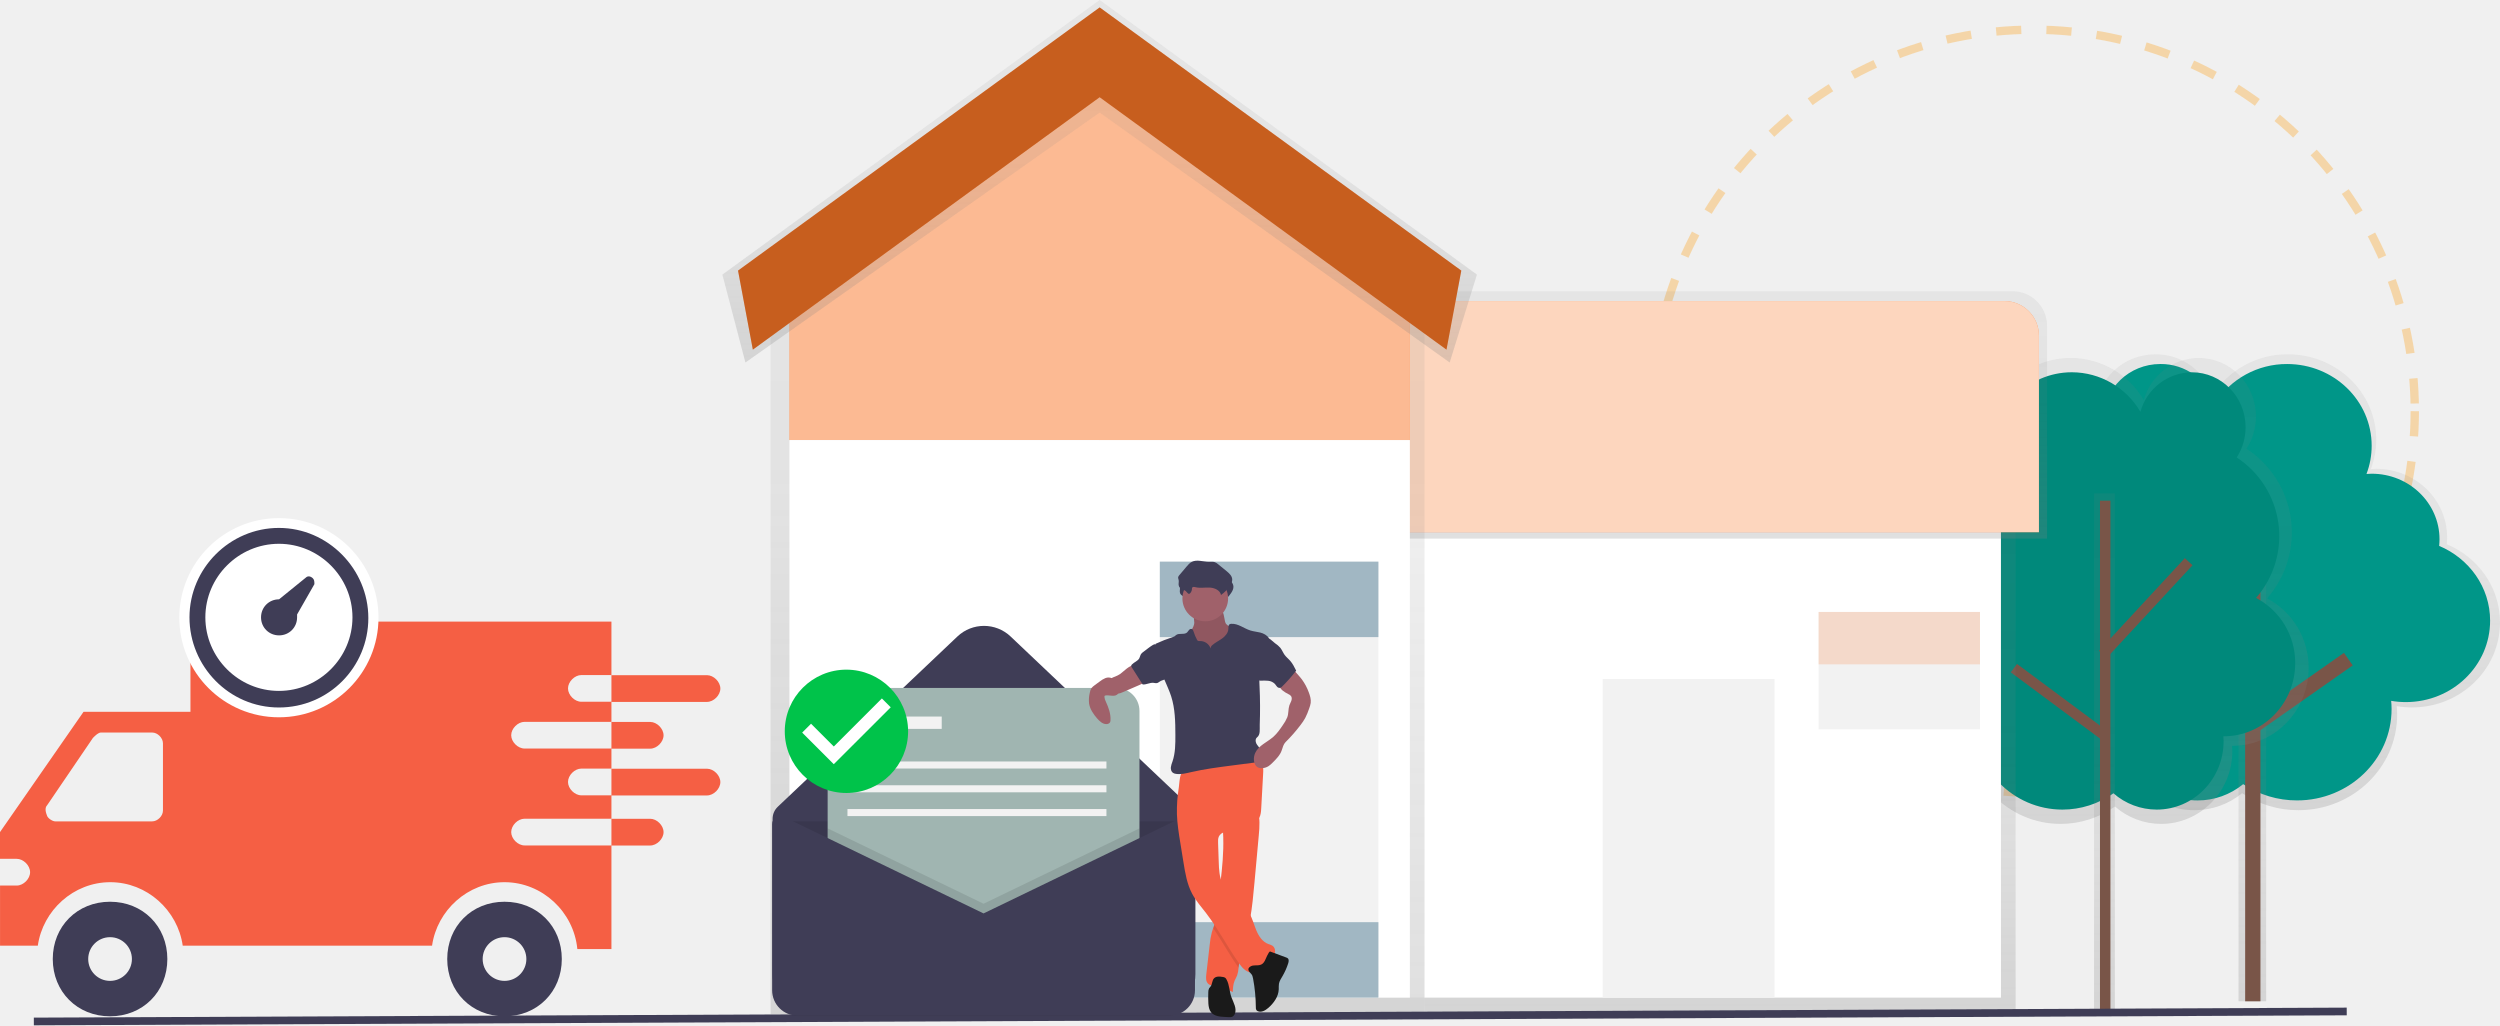
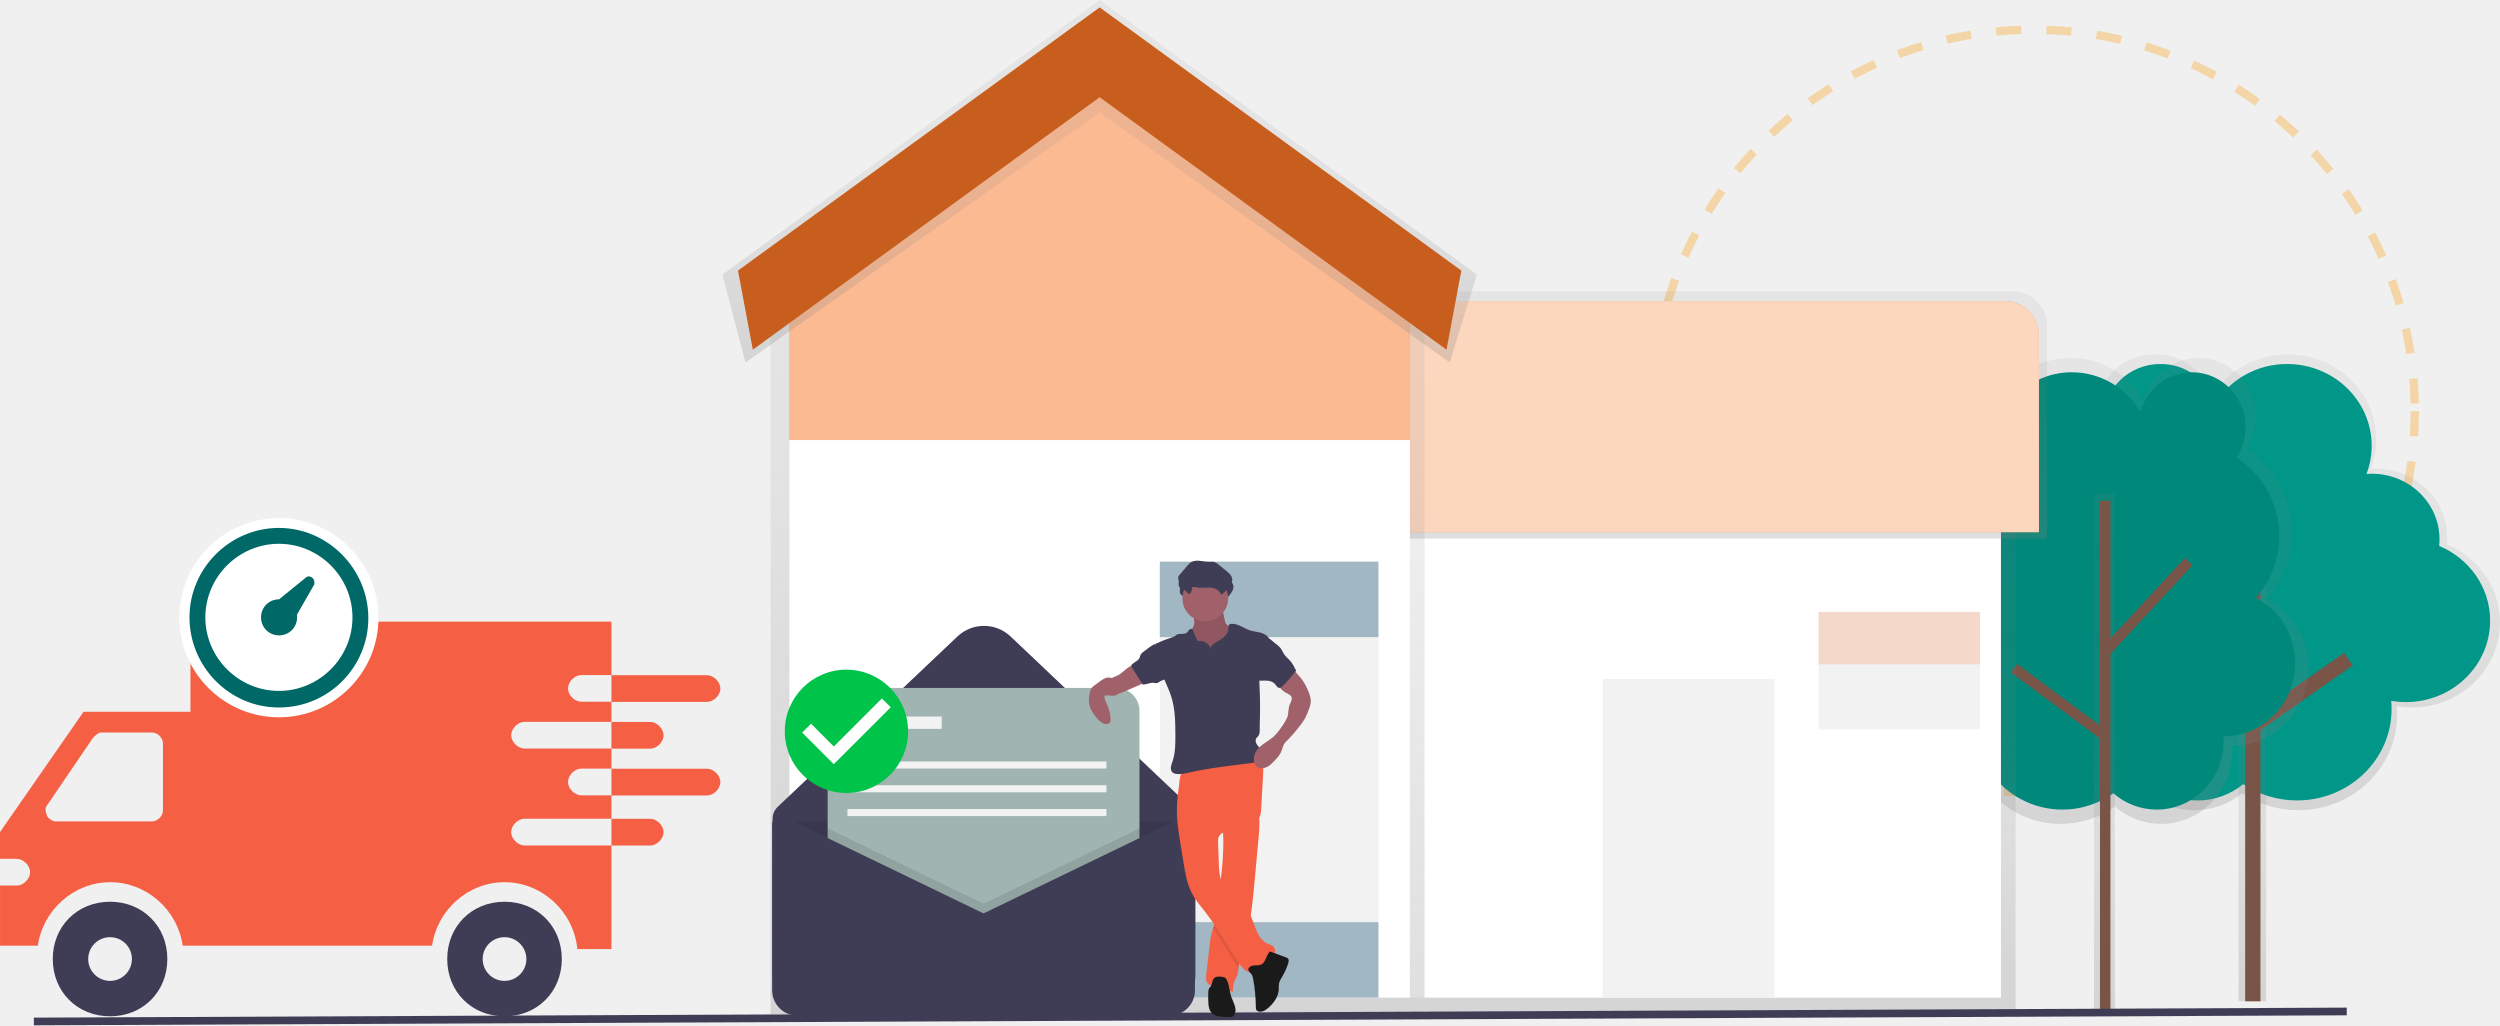
<svg xmlns="http://www.w3.org/2000/svg" xmlns:ns1="http://www.openswatchbook.org/uri/2009/osb" xmlns:xlink="http://www.w3.org/1999/xlink" width="1602.438mm" height="657.208mm" viewBox="0 0 1602.438 657.208" version="1.1" id="svg8">
  <defs id="defs2">
    <linearGradient id="linearGradient4268" ns1:paint="solid">
      <stop style="stop-color:#0d040d;stop-opacity:1;" offset="0" id="stop4266" />
    </linearGradient>
    <linearGradient gradientUnits="userSpaceOnUse" y2="132.32" x2="819.93" y1="598.64" x1="819.93" id="f98c7255-8898-49c2-b340-75dadcc4ae5e">
      <stop id="stop877" stop-opacity="0.25" stop-color="gray" offset="0" />
      <stop id="stop879" stop-opacity="0.12" stop-color="gray" offset="0.54" />
      <stop id="stop881" stop-opacity="0.1" stop-color="gray" offset="1" />
    </linearGradient>
    <linearGradient xlink:href="#f98c7255-8898-49c2-b340-75dadcc4ae5e" y2="216.24" x2="855.68" y1="218.69" x1="855.68" id="92d33834-2d44-41fb-b7c9-5faa6db61f67" />
    <linearGradient xlink:href="#f98c7255-8898-49c2-b340-75dadcc4ae5e" gradientTransform="rotate(90,629.01,560.64)" y2="395.19" x2="476.17" y1="658.02" x1="476.17" id="2353f27f-2b2f-460e-adf7-0d1e44be71db" />
    <linearGradient xlink:href="#f98c7255-8898-49c2-b340-75dadcc4ae5e" gradientTransform="rotate(90,643.61,568.06)" y2="463.92" x2="476.5" y1="725.77" x1="476.5" id="4f6991c1-2d70-49f7-ad45-4cbe0a2e669a" />
    <linearGradient xlink:href="#f98c7255-8898-49c2-b340-75dadcc4ae5e" gradientTransform="rotate(90,617.54,562.87)" y2="457.32" x2="456.74" y1="719.17" x1="456.74" id="0ab0c4d5-5a87-488b-b190-408bea02e292" />
    <linearGradient xlink:href="#f98c7255-8898-49c2-b340-75dadcc4ae5e" gradientTransform="translate(123.74,-187.29)" y2="464.42" x2="450.43" y1="726.27" x1="450.43" id="7820c60a-6dd2-4e9e-820c-a335a5d419d8" />
    <linearGradient xlink:href="#f98c7255-8898-49c2-b340-75dadcc4ae5e" gradientTransform="rotate(90,999.905,155.125)" y2="74.84" x2="1003.59" y1="245.51" x1="1003.59" id="2438f751-850d-4f24-a458-729e3ad7bb58" />
    <linearGradient xlink:href="#f98c7255-8898-49c2-b340-75dadcc4ae5e" y2="427.42" x2="864.79" y1="849.53" x1="864.79" id="68c414b5-14a5-48aa-8252-53bc3664f500" />
    <linearGradient gradientUnits="userSpaceOnUse" y2="406.11" x2="1001.2" y1="623.61" x1="1001.2" id="78f90e6d-b24a-44d2-9f86-3fdf1c79ab28">
      <stop id="stop5747" stop-opacity="0.25" stop-color="gray" offset="0" />
      <stop id="stop5749" stop-opacity="0.12" stop-color="gray" offset="0.54" />
      <stop id="stop5751" stop-opacity="0.1" stop-color="gray" offset="1" />
    </linearGradient>
    <linearGradient xlink:href="#78f90e6d-b24a-44d2-9f86-3fdf1c79ab28" y2="223.13" x2="846.11" y1="465.37" x1="846.11" id="a2d5f515-de48-4f00-acad-c4726f878aac" gradientTransform="matrix(1.221985,0,0,1.221985,-281.9513,-543.7118)" />
    <linearGradient xlink:href="#78f90e6d-b24a-44d2-9f86-3fdf1c79ab28" y2="407.89" x2="913.68" y1="630.19" x1="913.68" id="70d1009e-dace-48dc-ab15-aedd5e3b03e6" />
    <linearGradient xlink:href="#78f90e6d-b24a-44d2-9f86-3fdf1c79ab28" y2="223.04" x2="775.55" y1="469.82" x1="775.55" id="9d354d98-a887-4f91-9102-a75a5431dd3b" gradientTransform="matrix(1.221985,0,0,1.221985,-281.9513,-543.7118)" />
    <linearGradient xlink:href="#78f90e6d-b24a-44d2-9f86-3fdf1c79ab28" y2="518.27" x2="868.85" y1="666.48" x1="868.85" id="ad5409f9-492b-4351-8333-b0e7b9fbef2b" />
    <linearGradient xlink:href="#78f90e6d-b24a-44d2-9f86-3fdf1c79ab28" y2="314.11" x2="716.56" y1="479.18" x1="716.56" id="bff858af-3bff-4656-bc49-4e0ce7b6f418" gradientTransform="matrix(1.221985,0,0,1.221985,-225.8593,-561.7036)" />
    <linearGradient xlink:href="#78f90e6d-b24a-44d2-9f86-3fdf1c79ab28" y2="522.66" x2="835.31" y1="671.87" x1="835.31" id="9646795a-0dc7-4a1c-aa48-1a0444241a64" />
    <linearGradient xlink:href="#78f90e6d-b24a-44d2-9f86-3fdf1c79ab28" y2="316.57" x2="694.5" y1="482.21" x1="694.5" id="e954bb2d-a63d-48e0-a08e-512ca674347f" gradientTransform="matrix(1.221985,0,0,1.221985,-225.8593,-561.7036)" />
    <linearGradient xlink:href="#78f90e6d-b24a-44d2-9f86-3fdf1c79ab28" y2="235.33" x2="546.26" y1="486.33" x1="546.26" id="d9f3a3cc-a090-4b27-9824-db9019e9fbdf" gradientTransform="matrix(1.221985,0,0,1.221985,-225.8593,-561.7036)" />
    <linearGradient xlink:href="#78f90e6d-b24a-44d2-9f86-3fdf1c79ab28" y2="390.79" x2="622.57" y1="508.79" x1="622.57" id="bebe624b-dd80-4bfd-b5fb-36f1f92addf2" gradientTransform="matrix(1.221985,0,0,1.221985,-404.6357,-866.5399)" />
    <linearGradient xlink:href="#78f90e6d-b24a-44d2-9f86-3fdf1c79ab28" y2="13.33" x2="249.26" y1="486.33" x1="249.26" id="a99917ae-4a89-472a-9152-7d4c890b2f20" />
    <linearGradient xlink:href="#78f90e6d-b24a-44d2-9f86-3fdf1c79ab28" y2="2.37" x2="250.26" y1="175.33" x1="250.26" id="3d13e601-7b74-41be-a4f6-2a2c5df3e3e7" />
    <linearGradient xlink:href="#78f90e6d-b24a-44d2-9f86-3fdf1c79ab28" y2="560.8" x2="257.43" y1="684.36" x1="257.43" id="1919e53f-dd67-48bc-94b3-535fb113a6c8" />
    <linearGradient xlink:href="#78f90e6d-b24a-44d2-9f86-3fdf1c79ab28" y2="349.11" x2="106.14" y1="486.72" x1="106.14" id="595c306e-168d-4085-ab46-670711e52ff5" gradientTransform="matrix(1.105053,0,0,1.105053,-113.1066,-504.8362)" />
    <linearGradient xlink:href="#78f90e6d-b24a-44d2-9f86-3fdf1c79ab28" y2="560.8" x2="208.43" y1="684.36" x1="208.43" id="c7fb197d-4001-483a-882b-f14ca460811a" />
    <linearGradient xlink:href="#78f90e6d-b24a-44d2-9f86-3fdf1c79ab28" y2="349.11" x2="57.14" y1="486.72" x1="57.14" id="6a841889-cb28-426a-925d-d1c1f8724da8" gradientTransform="matrix(1.105053,0,0,1.105053,-113.1066,-504.8362)" />
    <linearGradient xlink:href="#78f90e6d-b24a-44d2-9f86-3fdf1c79ab28" y2="561.46" x2="221.48" y1="685.85" x1="221.48" id="5c82545c-e5e3-4953-955f-bf0089f1e97a" />
    <linearGradient xlink:href="#78f90e6d-b24a-44d2-9f86-3fdf1c79ab28" y2="348.16" x2="79.75" y1="486.25" x1="79.75" id="53fdcf2b-8327-4d89-b36d-71a6ad642ea4" gradientTransform="matrix(1.105053,0,0,1.105053,-113.1066,-504.8362)" />
    <linearGradient gradientUnits="userSpaceOnUse" y2="255.28" x2="791.07" y1="652.6" x1="791.07" id="2fa7ee9e-16f3-4285-a1b9-f91a38b07546" gradientTransform="matrix(0.2645833,0,0,0.2645833,-715.2217,-736.7007)">
      <stop id="stop5771" stop-opacity="0.25" stop-color="#b3b3b3" offset="0" />
      <stop id="stop5773" stop-opacity="0.1" stop-color="#b3b3b3" offset="0.54" />
      <stop id="stop5775" stop-opacity="0.05" stop-color="#b3b3b3" offset="1" />
    </linearGradient>
    <linearGradient gradientUnits="userSpaceOnUse" y2="377.85" x2="668.29" y1="396.98" x1="668.29" id="1d6e68af-1823-4deb-b27c-c7781de2c421">
      <stop id="stop5778" stop-opacity="0.12" offset="0" />
      <stop id="stop5780" stop-opacity="0.09" offset="0.55" />
      <stop id="stop5782" stop-opacity="0.02" offset="1" />
    </linearGradient>
    <linearGradient xlink:href="#1d6e68af-1823-4deb-b27c-c7781de2c421" y2="316.56" x2="756.12" y1="375.04" x1="756.12" id="4b1a7092-3747-45a4-a541-b9b6a299c3dc" gradientTransform="matrix(0.2645833,0,0,0.2645833,-715.2217,-736.7007)" />
    <linearGradient xlink:href="#78f90e6d-b24a-44d2-9f86-3fdf1c79ab28" id="linearGradient6065" gradientUnits="userSpaceOnUse" x1="1001.2" y1="623.61" x2="1001.2" y2="406.11" />
  </defs>
  <g id="layer1" transform="translate(601.9647,617.8831)">
    <g id="g6935" transform="matrix(1.099441,0,0,1.099441,14.97914,-3.507405)">
      <circle id="circle5792" stroke-miterlimit="10" r="222.401" cy="-319.091" cx="624.275" style="opacity:0.3;fill:none;stroke:#ff9800;stroke-width:4.888;stroke-miterlimit:10;stroke-dasharray:14.664" />
      <g transform="matrix(1.221985,0,0,1.221985,-281.9513,-543.7118)" data-name="&lt;Group&gt;" id="ff8ee4b4-5abc-4927-bead-5d69132ee8f9">
        <path id="path5794" transform="translate(-146.3,-249.46)" d="m 912.36,518.33 a 45,45 0 0 1 -12.22,-30.79 45.71,45.71 0 0 1 22.42,-39.07 26.53,26.53 0 0 1 -4.68,-15 c 0,-15.09 12.66,-27.32 28.28,-27.32 a 28.15,28.15 0 0 1 27.13,19.67 42.43,42.43 0 0 1 36.08,-19.67 c 23.27,0 42.14,18.23 42.14,40.71 a 39.4,39.4 0 0 1 -2.58,14.05 c 0.85,-0.06 1.71,-0.13 2.58,-0.13 18.68,0 33.82,14.63 33.82,32.68 a 31.94,31.94 0 0 1 -0.17,3.3 c 14.94,6.22 25.4,20.57 25.4,37.28 0,22.41 -18.8,40.58 -42,40.58 a 43.65,43.65 0 0 1 -7.27,-0.62 c 0.12,1.35 0.2,2.72 0.2,4.1 0,25.15 -21.1,45.54 -47.13,45.54 a 48,48 0 0 1 -26.84,-8.11 35.78,35.78 0 0 1 -22.79,8.11 c -19.45,0 -35.21,-15.23 -35.21,-34 0,-0.81 0.07,-1.61 0.13,-2.41 h -0.13 c -20.82,0 -37.7,-16.31 -37.7,-36.43 a 36.3,36.3 0 0 1 20.54,-32.47 z" style="fill:url(#linearGradient6065)" />
      </g>
      <path d="m 658.818,-215.34 a 52.668,52.668 0 0 1 -14.285,-36.012 53.462,53.462 0 0 1 26.224,-45.702 31.026,31.026 0 0 1 -5.474,-17.584 c 0,-17.645 14.81,-31.955 33.079,-31.955 a 32.994,32.994 0 0 1 31.772,22.998 49.637,49.637 0 0 1 42.122,-22.986 c 27.226,0 49.283,21.324 49.283,47.657 a 46.093,46.093 0 0 1 -3.018,16.436 c 1.002,-0.073 2.004,-0.146 3.018,-0.146 21.849,0 39.556,17.108 39.556,38.224 a 37.356,37.356 0 0 1 -0.208,3.861 c 17.474,7.332 29.706,24.061 29.706,43.6 0,26.212 -21.996,47.462 -49.124,47.462 a 51.055,51.055 0 0 1 -8.554,-0.721 c 0.146,1.576 0.232,3.177 0.232,4.79 0,29.413 -24.684,53.254 -55.124,53.254 a 56.211,56.211 0 0 1 -31.393,-9.483 41.853,41.853 0 0 1 -26.554,9.507 c -22.741,0 -41.181,-17.816 -41.181,-39.788 0,-0.953 0.073,-1.882 0.146,-2.823 h -0.146 c -24.354,0 -44.101,-19.075 -44.101,-42.611 a 42.464,42.464 0 0 1 24.024,-37.979 z" data-name="&lt;Path&gt;" id="c200c6c4-addf-434c-9e0f-5ce7230e9a19" style="fill:#009688;stroke-width:1.222" />
      <line y2="24.963" x2="752.25" y1="-271.05" x1="752.25" data-name="&lt;Path&gt;" id="4f2fbb80-d4ec-4696-8eab-975803e285fc" style="fill:#795548;stroke-width:1.222" />
      <rect id="rect5799" height="296.001" width="16.118" y="-271.05" x="743.917" style="fill:url(#a2d5f515-de48-4f00-acad-c4726f878aac);stroke-width:1.222" />
      <rect id="rect5801" height="296.001" width="8.92" y="-271.05" x="747.79" style="fill:#795548;stroke-width:1.222" />
      <line y2="-236.31" x2="700.292" y1="-182.396" x1="753.155" data-name="&lt;Path&gt;" id="964f69dd-bb5e-4ecb-a4f0-6b0cfaf1e31d" style="fill:#795548;stroke-width:1.222" />
      <rect id="rect5804" transform="rotate(-44.43)" height="75.506" width="8.92" y="321.489" x="661.055" style="fill:#795548;stroke-width:1.222" />
      <line y2="-174.502" x2="807.948" y1="-136.058" x1="753.155" data-name="&lt;Path&gt;" id="72c4e71e-02d3-4be2-bc6f-3754e61bbdeb" style="fill:#795548;stroke-width:1.222" />
      <rect id="rect5807" transform="rotate(-35.06)" height="8.92" width="66.94" y="316.783" x="694.666" style="fill:#795548;stroke-width:1.222" />
      <g transform="matrix(1.221985,0,0,1.221985,-281.9513,-543.7118)" data-name="&lt;Group&gt;" id="09ddf46a-2bb3-497c-83d6-f7ff730d3d58">
        <path id="path5809" transform="translate(-146.3,-249.46)" d="m 999.45,522.58 a 47.74,47.74 0 0 0 -9.85,-71.4 28.23,28.23 0 0 0 4.52,-15.37 c 0,-15.42 -12.22,-27.92 -27.3,-27.92 a 27.39,27.39 0 0 0 -26.2,20.1 40.49,40.49 0 0 0 -34.83,-20.1 c -22.47,0 -40.69,18.63 -40.69,41.61 a 42.37,42.37 0 0 0 2.49,14.36 c -0.82,-0.06 -1.65,-0.13 -2.49,-0.13 -18,0 -32.66,15 -32.66,33.4 0,1.14 0.06,2.26 0.17,3.37 a 41.51,41.51 0 0 0 -24.53,38.1 c 0,22.91 18.16,41.48 40.55,41.48 a 39.87,39.87 0 0 0 7,-0.63 c -0.12,1.38 -0.19,2.78 -0.19,4.19 0,25.7 20.37,46.54 45.51,46.54 a 44.59,44.59 0 0 0 25.91,-8.29 33.4,33.4 0 0 0 22,8.29 c 18.78,0 34,-15.57 34,-34.77 0,-0.83 -0.07,-1.65 -0.12,-2.47 h 0.12 c 20.11,0 36.4,-16.67 36.4,-37.23 a 37.32,37.32 0 0 0 -19.81,-33.13 z" style="fill:url(#70d1009e-dace-48dc-ab15-aedd5e3b03e6)" />
      </g>
      <path d="m 754.157,-210.232 a 54.757,54.757 0 0 0 -11.303,-81.873 32.383,32.383 0 0 0 5.181,-17.633 c 0,-17.694 -14.016,-32.028 -31.319,-32.028 a 31.417,31.417 0 0 0 -30,23.047 46.435,46.435 0 0 0 -39.959,-23.059 c -25.772,0 -46.668,21.373 -46.668,47.731 a 48.598,48.598 0 0 0 2.859,16.472 c -0.941,-0.073 -1.894,-0.146 -2.859,-0.146 -20.688,0 -37.454,17.108 -37.454,38.309 0,1.308 0.061,2.591 0.195,3.861 a 47.657,47.657 0 0 0 -28.106,43.71 c 0,26.273 20.774,47.572 46.521,47.572 a 45.739,45.739 0 0 0 8.053,-0.721 c -0.134,1.589 -0.22,3.189 -0.22,4.802 0,29.487 23.364,53.376 52.191,53.376 a 51.14,51.14 0 0 0 29.719,-9.507 38.309,38.309 0 0 0 25.234,9.507 c 21.531,0 38.994,-17.853 38.994,-39.885 0,-0.953 -0.073,-1.894 -0.134,-2.835 h 0.134 c 23.059,0 41.755,-19.124 41.755,-42.708 a 42.769,42.769 0 0 0 -22.814,-37.991 z" data-name="&lt;Path&gt;" id="c2060184-c570-49c2-acda-2f80a9472e25" style="fill:#00897b;stroke-width:1.222" />
      <rect id="rect5813" height="301.561" width="12.122" y="-271.16" x="659.697" style="fill:url(#9d354d98-a887-4f91-9102-a75a5431dd3b);stroke-width:1.222" />
      <rect id="rect5815" height="297.321" width="6.098" y="-266.92" x="663.143" style="fill:#795548;stroke-width:1.222" />
      <rect id="rect5817" transform="rotate(-47.2)" height="6.098" width="73.661" y="364.281" x="581.778" style="fill:#795548;stroke-width:1.222" />
      <rect id="rect5819" transform="rotate(-53.4)" height="64.631" width="6.098" y="391.157" x="498.314" style="fill:#795548;stroke-width:1.222" />
      <rect id="rect5848" height="306.718" width="344.6" y="-274.134" x="269.362" style="fill:url(#d9f3a3cc-a090-4b27-9824-db9019e9fbdf);stroke-width:1.222" />
      <rect id="rect5850" height="296.942" width="562.113" y="-274.134" x="43.295" style="fill:#ffffff;stroke-width:1.222" />
      <path id="path5852" d="M 632.304,-244.806 H 79.967 V -389.001 H 612.141 a 20.163,20.163 0 0 1 20.163,20.163 z" style="fill:url(#bebe624b-dd80-4bfd-b5fb-36f1f92addf2);stroke-width:1.222" />
      <path id="path5854" d="M 79.954,-383.294 H 607.387 a 20.163,20.163 0 0 1 20.163,20.163 V -248.521 H 79.954 Z" style="fill:#f97526;stroke-width:1.222" />
      <path id="path5856" d="M 79.954,-383.294 H 607.387 a 20.163,20.163 0 0 1 20.163,20.163 V -248.521 H 79.954 Z" style="opacity:0.7;fill:#ffffff;stroke-width:1.222" />
      <polygon transform="matrix(1.221985,0,0,1.221985,-225.8593,-561.7036)" id="polygon5858" points="93.26,123.18 93.26,215.75 93.26,486.32 405.26,486.32 405.26,215.75 405.26,123.18 249.26,13.32 " style="fill:url(#a99917ae-4a89-472a-9152-7d4c890b2f20)" />
      <polygon transform="matrix(1.221985,0,0,1.221985,-225.8593,-561.7036)" id="polygon5860" points="250.26,13.32 102.26,121.33 102.26,212.32 398.26,212.32 398.26,121.33 " style="fill:#f97526" />
      <polygon transform="matrix(1.221985,0,0,1.221985,-225.8593,-561.7036)" id="polygon5862" points="250.26,13.32 102.26,121.33 102.26,212.32 398.26,212.32 398.26,121.33 " style="opacity:0.5;fill:#ffffff" />
      <rect id="rect5864" height="325.048" width="361.707" y="-302.24" x="-100.899" style="fill:#ffffff;stroke-width:1.222" />
      <polygon transform="matrix(1.221985,0,0,1.221985,-225.8593,-561.7036)" id="polygon5866" points="430.26,133.38 417.26,175.32 250.26,56.07 81.26,175.32 70.26,133.38 250.26,2.37 " style="fill:url(#3d13e601-7b74-41be-a4f6-2a2c5df3e3e7)" />
      <polygon transform="matrix(1.221985,0,0,1.221985,-225.8593,-561.7036)" id="polygon5868" points="422.8,131.47 415.73,169.18 250.26,48.75 84.8,169.18 77.73,131.47 250.26,5.91 " style="fill:#f97526" />
      <polygon transform="matrix(1.221985,0,0,1.221985,-225.8593,-561.7036)" id="polygon5870" points="422.8,131.47 415.73,169.18 250.26,48.75 84.8,169.18 77.73,131.47 250.26,5.91 " style="opacity:0.2" />
      <rect id="rect5872" height="254.173" width="127.43" y="-231.365" x="115.039" style="fill:#f2f2f2;stroke-width:0.963" />
      <rect id="rect5874" height="43.991" width="127.43" y="-231.365" x="115.039" style="fill:#a1b7c3;fill-opacity:1;stroke-width:0.963" />
      <rect id="rect5876" height="43.991" width="127.43" y="-21.183" x="115.039" style="fill:#a1b7c3;fill-opacity:1;stroke-width:0.963" />
      <path id="path5878" d="m 423.748,-68.584 a 1.833,1.833 0 0 0 0,-3.666 1.833,1.833 0 0 0 0,3.666 z" style="fill:#00ff00;stroke-width:1.222" />
      <rect id="rect5880" height="185.742" width="100.203" y="-162.933" x="373.231" style="fill:#f2f2f2;stroke-width:1.222" />
      <rect id="rect5882" height="68.431" width="94.093" y="-202.037" x="499.095" style="fill:#f2f2f2;stroke-width:1.222" />
      <rect id="rect5884" height="30.55" width="94.093" y="-202.037" x="499.095" style="opacity:0.2;fill:#f97526;stroke-width:1.222" />
      <line id="line6689" stroke-miterlimit="10" y2="35.106" x2="121.865" y1="35.106" x1="-150.634" style="fill:none;stroke:#3f3d56;stroke-width:0.331;stroke-miterlimit:10" />
    </g>
    <path style="fill:#333333;stroke:#3f3d56;stroke-width:4.933;stroke-linecap:butt;stroke-linejoin:miter;stroke-miterlimit:4;stroke-dasharray:none;stroke-opacity:1" d="M -580.274,36.859 902.23,30.444" id="path16141" />
    <g id="g16671" transform="matrix(1.066319,0,0,1.066319,82.09879,-2.22492)">
      <g transform="matrix(-1.133979,0,0,1.133979,-437.6601,-3.077944)" id="g4237">
        <path id="path3966" d="m 170.923,-51.184 h 8.85 v -14.173 l -44.282,-63.761 c -8.3,0 -56.675,0 -56.675,0 v -47.825 H -144.339 v 28.345 h 15.936 c 3.543,0 7.086,3.543 7.086,7.086 0,3.543 -3.543,7.07 -7.086,7.07 h -15.936 v -14.092 h -50.656 c -3.543,0 -7.086,3.543 -7.086,7.086 0,3.543 3.543,7.086 7.086,7.086 h 50.656 v 10.565 h 46.045 c 3.543,0 7.086,3.543 7.086,7.086 0,3.543 -3.543,7.07 -7.086,7.07 h -46.045 v -14.108 h -20.547 c -3.543,0 -7.086,3.543 -7.086,7.086 0,3.543 3.543,7.086 7.086,7.086 h 20.547 v 10.565 h 15.936 c 3.543,0 7.086,3.543 7.086,7.086 0,3.543 -3.543,7.086 -7.086,7.086 h -15.936 v -14.108 h -50.656 c -3.543,0 -7.086,3.543 -7.086,7.086 0,3.543 3.543,7.086 7.086,7.086 h 50.656 v 12.328 h 46.045 c 3.543,0 7.086,3.543 7.086,7.086 0,3.543 -3.543,7.086 -7.086,7.086 h -46.045 v -14.14 h -20.547 c -3.543,0 -7.086,3.543 -7.086,7.086 0,3.543 3.543,7.086 7.086,7.086 h 20.547 v 54.879 h 18.072 c 1.861,-19.641 18.557,-35.432 38.603,-35.432 19.431,0 35.739,14.868 38.409,33.652 h 128.072 4.093 c 2.67,-18.784 18.978,-33.652 38.409,-33.652 19.431,0 35.739,14.868 38.409,33.652 h 20.029 V -37.011 h -8.85 c -3.543,0 -7.086,-3.543 -7.086,-7.086 0,-3.543 3.559,-7.086 7.103,-7.086 z M 154.776,-73.883 c -0.55,1.31 -2.847,2.847 -4.287,2.847 H 99.105 c -2.847,0 -5.711,-2.847 -5.711,-5.711 v -35.675 c 0,-2.847 2.847,-5.711 5.711,-5.711 h 27.116 c 1.424,0 2.848,1.424 4.287,2.847 l 24.268,35.675 c 1.424,1.44 0.76,3.851 0,5.727 z" style="fill:#f55f44;fill-opacity:1;stroke-width:16.179" />
        <path id="path3968" d="m -87.665,-28.436 c -17.36,0 -30.368,13.024 -30.368,30.368 0,17.36 13.024,30.368 30.368,30.368 17.36,0 30.368,-13.024 30.368,-30.368 0,-17.344 -13.008,-30.368 -30.368,-30.368 z m 0,41.952 c -6.391,0 -11.584,-5.177 -11.584,-11.584 0,-6.391 5.193,-11.584 11.584,-11.584 6.391,0 11.584,5.177 11.584,11.584 0,6.407 -5.193,11.584 -11.584,11.584 z" style="fill:#3f3d56;fill-opacity:1;stroke-width:16.179" />
        <path id="path3970" d="m 121.432,-28.436 c -17.36,0 -30.368,13.024 -30.368,30.368 0,17.36 13.024,30.368 30.368,30.368 17.36,0 30.368,-13.024 30.368,-30.368 0.017,-17.344 -13.008,-30.368 -30.368,-30.368 z m 0,41.952 c -6.391,0 -11.584,-5.177 -11.584,-11.584 0,-6.391 5.177,-11.584 11.584,-11.584 6.391,0 11.584,5.177 11.584,11.584 0,6.407 -5.177,11.584 -11.584,11.584 z" style="fill:#3f3d56;fill-opacity:1;stroke-width:16.179" />
      </g>
      <g id="g16661">
        <circle style="opacity:1;fill:#ffffff;fill-opacity:1;fill-rule:nonzero;stroke:#ffffff;stroke-width:8;stroke-linecap:round;stroke-linejoin:miter;stroke-miterlimit:4;stroke-dasharray:none;stroke-opacity:1;paint-order:markers fill stroke" id="path4249-2" cx="473.863" cy="-206.057" r="55.862" transform="scale(-1,1)" />
-         <path d="m -473.863,-152.087 c 29.911,0 53.754,-24.276 53.754,-53.754 0,-29.478 -24.276,-54.187 -53.754,-54.187 -29.478,0 -53.754,24.276 -53.754,53.754 0,29.478 23.842,54.187 53.754,54.187 z m 0,-98.404 c 24.276,0 44.217,19.941 44.217,44.217 0,24.276 -19.941,44.217 -44.217,44.217 -24.276,0 -44.217,-19.941 -44.217,-44.217 0,-24.276 19.941,-44.217 44.217,-44.217 z" id="path829" style="fill:#3f3d56;fill-opacity:1;stroke:#ffffff;stroke-width:8.988;stroke-miterlimit:4;stroke-dasharray:none;stroke-opacity:0" />
-         <path d="m -453.399,-229.683 c -1.3,-1.3 -3.034,-1.734 -4.335,-0.433 l -16.039,13.005 c 0,0 0,0 0,0 -6.069,0 -10.837,4.768 -10.837,10.837 0,6.069 4.768,10.837 10.837,10.837 6.069,0 10.837,-4.768 10.837,-10.837 0,-0.434 0,-1.3 0,-1.734 l 10.404,-18.207 c 0,-1.3 0,-2.601 -0.867,-3.468 z" id="path831" style="fill:#3f3d56;fill-opacity:1;stroke-width:4.335" />
+         <path d="m -473.863,-152.087 c 29.911,0 53.754,-24.276 53.754,-53.754 0,-29.478 -24.276,-54.187 -53.754,-54.187 -29.478,0 -53.754,24.276 -53.754,53.754 0,29.478 23.842,54.187 53.754,54.187 z m 0,-98.404 c 24.276,0 44.217,19.941 44.217,44.217 0,24.276 -19.941,44.217 -44.217,44.217 -24.276,0 -44.217,-19.941 -44.217,-44.217 0,-24.276 19.941,-44.217 44.217,-44.217 z" id="path829" style="fill:#016868;fill-opacity:1;stroke:#ffffff;stroke-width:8.988;stroke-miterlimit:4;stroke-dasharray:none;stroke-opacity:0" />
+         <path d="m -453.399,-229.683 c -1.3,-1.3 -3.034,-1.734 -4.335,-0.433 l -16.039,13.005 c 0,0 0,0 0,0 -6.069,0 -10.837,4.768 -10.837,10.837 0,6.069 4.768,10.837 10.837,10.837 6.069,0 10.837,-4.768 10.837,-10.837 0,-0.434 0,-1.3 0,-1.734 l 10.404,-18.207 c 0,-1.3 0,-2.601 -0.867,-3.468 z" id="path831" style="fill:#016868;fill-opacity:1;stroke-width:4.335" />
      </g>
    </g>
    <g id="g7242" transform="matrix(1.70734,0,0,1.70734,161.7578,-24.13291)">
      <path id="path6669" d="M -14.268,33.684 H -141.534 A 15.736,15.736 0 0 1 -157.269,17.948 v -58.307 a 6.234,6.234 0 0 1 1.945,-4.524 l 67.438,-63.926 a 14.514,14.514 0 0 1 19.97,0 l 64.299,60.95 a 16.295,16.295 0 0 1 5.085,11.826 v 53.981 a 15.736,15.736 0 0 1 -15.736,15.736 z" style="fill:#3f3d56;stroke-width:0.331" />
      <path id="path6671" d="M -157.269,-39.401 H 0.145 v 63.583 a 9.502,9.502 0 0 1 -9.502,9.502 H -147.768 a 9.502,9.502 0 0 1 -9.502,-9.502 z" style="opacity:0.1;stroke-width:0.331" />
      <rect id="rect6675" rx="8.658" height="117.069" width="117.069" y="-89.503" x="-136.601" style="fill:#a0b5b1;stroke-width:0.331" />
      <polygon transform="matrix(0.3307025,0,0,0.3307025,-236.9537,-167.7112)" id="polygon6677" points="657.454,590.492 303.454,590.492 303.454,395.942 480.454,481.492 657.454,395.942 " style="opacity:0.1" />
      <path id="path6679" d="M -78.066,-4.843 -153.068,-41.094 a 3.043,3.043 0 0 0 -4.367,2.74 v 62.37 a 9.502,9.502 0 0 0 9.502,9.502 H -8.199 A 9.502,9.502 0 0 0 1.302,24.017 v -61.302 a 3.713,3.713 0 0 0 -5.329,-3.343 z" style="fill:#3f3d56;stroke-width:0.331" />
      <rect id="rect6681" height="4.63" width="32.74" y="-78.755" x="-126.514" style="fill:#f2f2f2;stroke-width:0.331" />
      <rect id="rect6683" height="2.646" width="97.227" y="-61.889" x="-129.16" style="fill:#f2f2f2;stroke-width:0.331" />
      <rect id="rect6685" height="2.646" width="97.227" y="-52.96" x="-129.16" style="fill:#f2f2f2;stroke-width:0.331" />
      <rect id="rect6687" height="2.646" width="97.227" y="-44.031" x="-129.16" style="fill:#f2f2f2;stroke-width:0.331" />
      <path id="path6703" d="m 1.057,-113.883 c -0.199,1.771 -1.549,3.197 -2.05,4.907 -0.753,2.574 0.549,5.336 2.331,7.341 a 16.257,16.257 0 0 0 11.321,5.375 4.828,4.828 0 0 0 1.872,-0.204 4.007,4.007 0 0 0 1.424,-0.973 c 1.342,-1.347 2.062,-3.214 2.349,-5.094 0.287,-1.88 0.175,-3.795 0.063,-5.693 a 3.215,3.215 0 0 0 -0.21,-1.148 2.942,2.942 0 0 0 -0.739,-0.909 17.22,17.22 0 0 0 -3.171,-2.304 3.641,3.641 0 0 1 -1.329,-1.017 3.286,3.286 0 0 1 -0.411,-1.217 l -0.35,-1.785 a 3.508,3.508 0 0 0 -0.515,-1.447 c -0.619,-0.835 -1.803,-0.949 -2.841,-0.989 l -3.805,-0.149 c -1.184,-0.046 -2.743,-0.386 -3.898,-0.153 -1.079,0.217 -0.721,1.211 -0.525,2.116 a 15.3,15.3 0 0 1 0.484,3.343 z" style="fill:#a0616a;stroke-width:0.331" />
      <path id="path6705" d="m 1.057,-113.883 c -0.199,1.771 -1.549,3.197 -2.05,4.907 -0.753,2.574 0.549,5.336 2.331,7.341 a 16.257,16.257 0 0 0 11.321,5.375 4.828,4.828 0 0 0 1.872,-0.204 4.007,4.007 0 0 0 1.424,-0.973 c 1.342,-1.347 2.062,-3.214 2.349,-5.094 0.287,-1.88 0.175,-3.795 0.063,-5.693 a 3.215,3.215 0 0 0 -0.21,-1.148 2.942,2.942 0 0 0 -0.739,-0.909 17.22,17.22 0 0 0 -3.171,-2.304 3.641,3.641 0 0 1 -1.329,-1.017 3.286,3.286 0 0 1 -0.411,-1.217 l -0.35,-1.785 a 3.508,3.508 0 0 0 -0.515,-1.447 c -0.619,-0.835 -1.803,-0.949 -2.841,-0.989 l -3.805,-0.149 c -1.184,-0.046 -2.743,-0.386 -3.898,-0.153 -1.079,0.217 -0.721,1.211 -0.525,2.116 a 15.3,15.3 0 0 1 0.484,3.343 z" style="opacity:0.1;stroke-width:0.331" />
      <path id="path6707" d="m 25.261,-34.18 q -0.809,8.866 -1.617,17.728 c -0.422,4.65 -0.852,9.319 -1.68,13.909 -0.286,1.582 -0.621,3.155 -1.018,4.715 -1.105,4.331 -2.709,8.565 -3.226,13.005 -0.016,0.128 -0.03,0.259 -0.044,0.389 a 11.306,11.306 0 0 1 -0.553,2.886 c -0.259,0.678 -0.656,1.296 -0.937,1.966 -0.558,1.339 -0.632,2.82 -0.7,4.271 A 18.414,18.414 0 0 0 9.147,22.523 C 8.071,22.362 6.874,22.248 6.141,21.445 5.33,20.557 5.42,19.199 5.556,18.006 Q 6.197,12.453 6.835,6.904 A 28.935,28.935 0 0 1 7.644,2.189 C 7.791,1.675 7.968,1.168 8.148,0.662 8.395,-0.035 8.646,-0.732 8.834,-1.448 A 25.408,25.408 0 0 0 9.4,-4.963 c 0.438,-3.724 0.966,-7.44 1.429,-11.162 l 0.025,-0.196 c 0.694,-5.641 1.222,-11.309 1.07,-16.991 -0.022,-0.841 -0.057,-1.682 -0.112,-2.526 -0.076,-1.222 -0.188,-1.87 0.825,-2.635 1.119,-0.844 2.592,-1.435 3.871,-1.987 0.689,-0.299 8.273,-2.992 8.45,-2.401 a 14.778,14.778 0 0 1 0.555,3.871 43.075,43.075 0 0 1 -0.253,4.811 z" style="fill:#f55f44;fill-opacity:1;stroke-width:0.331" />
      <path id="path6709" d="m 21.964,-2.542 c -0.286,1.582 -0.621,3.155 -1.018,4.715 -1.105,4.331 -2.709,8.565 -3.226,13.005 -0.016,0.128 -0.03,0.259 -0.044,0.389 C 14.295,10.738 11.447,5.543 8.148,0.662 8.395,-0.035 8.646,-0.732 8.834,-1.448 a 25.408,25.408 0 0 0 0.566,-3.515 c 0.438,-3.724 0.966,-7.44 1.429,-11.162 l 0.025,-0.196 a 11.563,11.563 0 0 0 0.825,2.29 c 2.216,4.503 7.481,6.779 10.057,11.088 q 0.118,0.2 0.229,0.4 z" style="opacity:0.1;stroke-width:0.331" />
      <path id="path6711" d="m -5.473,-42.137 c 0.112,3.612 0.69,7.19 1.267,10.757 l 1.19,7.359 c 0.651,4.028 1.33,8.138 3.236,11.745 1.426,2.699 3.48,5.001 5.339,7.423 4.569,5.952 8.001,12.695 12.333,18.821 1.259,1.781 3.059,3.707 5.208,3.335 1.41,-0.244 2.435,-1.418 3.544,-2.324 1.307,-1.067 2.882,-1.849 3.911,-3.187 1.028,-1.338 1.23,-3.562 -0.163,-4.514 A 7.351,7.351 0 0 0 28.797,6.626 C 26.637,5.805 25.238,3.695 24.349,1.563 23.459,-0.57 22.92,-2.864 21.735,-4.847 19.16,-9.157 13.894,-11.433 11.677,-15.937 c -1.241,-2.523 -1.36,-5.431 -1.455,-8.241 l -0.242,-7.164 c -0.026,-0.783 -0.047,-1.598 0.271,-2.314 0.848,-1.907 3.408,-2.085 5.481,-2.326 a 18.748,18.748 0 0 0 6.717,-2.119 c 1.194,-0.645 2.36,-1.467 2.999,-2.664 0.583,-1.092 0.663,-2.373 0.731,-3.609 l 0.718,-12.983 c 0.062,-1.117 0.118,-2.272 -0.276,-3.319 -0.988,-2.629 -4.309,-3.488 -7.115,-3.363 -5.222,0.233 -10.042,2.48 -14.966,3.997 a 38.049,38.049 0 0 1 -3.71,0.968 c -1.105,0.222 -2.442,0.13 -3.496,0.485 -1.874,0.632 -1.827,4.73 -2.092,6.431 a 54.134,54.134 0 0 0 -0.716,10.022 z" style="fill:#f55f44;fill-opacity:1;stroke-width:0.331" />
      <path id="path6713" d="m 22.391,17.848 c 0.46,0.464 0.611,1.145 0.731,1.788 a 61.047,61.047 0 0 1 1.034,10.811 1.765,1.765 0 0 0 0.195,0.98 1.231,1.231 0 0 0 0.509,0.409 c 1.331,0.634 2.876,-0.25 3.984,-1.221 2.056,-1.801 3.795,-4.218 3.912,-6.948 a 16.131,16.131 0 0 1 0.074,-2.107 c 0.181,-1.028 0.781,-1.924 1.31,-2.823 a 23.828,23.828 0 0 0 2.164,-4.852 c 0.202,-0.636 0.337,-1.437 -0.162,-1.881 a 1.813,1.813 0 0 0 -0.592,-0.308 L 29.538,9.462 c -0.521,-0.193 -1.817,3.136 -2.023,3.501 -0.503,0.89 -1.004,1.396 -2.013,1.602 -1.031,0.21 -2.258,-0.091 -3.219,0.423 -1.627,0.87 -0.812,1.932 0.109,2.861 z" style="fill:#1a1a1a;stroke-width:0.331" />
      <path id="path6715" d="m 13.115,19.902 a 1.843,1.843 0 0 0 -0.458,-0.58 2.07,2.07 0 0 0 -0.923,-0.314 C 10.59,18.814 9.233,18.686 8.443,19.537 7.703,20.335 7.83,21.634 7.211,22.529 7.015,22.812 6.749,23.046 6.58,23.346 A 3.079,3.079 0 0 0 6.303,24.81 c -0.032,1.387 -0.064,2.777 0.032,4.162 0.08,1.16 0.276,2.376 1.001,3.285 1.164,1.459 3.265,1.669 5.129,1.763 l 1.51,0.077 a 2.947,2.947 0 0 0 1.237,-0.113 2.037,2.037 0 0 0 1.067,-1.174 c 0.786,-1.953 -0.459,-4.058 -1.225,-6.019 -0.881,-2.254 -0.723,-4.757 -1.938,-6.888 z" style="fill:#1a1a1a;stroke-width:0.331" />
      <path id="path6717" d="m 0.62,-123.86 a 1.248,1.248 0 0 1 0.085,-0.582 c 0.221,-0.391 0.799,-0.285 1.234,-0.175 1.752,0.442 3.597,0.042 5.401,0.145 1.804,0.103 3.835,1.005 4.198,2.774 a 13.17,13.17 0 0 0 3.33,-3.421 c 0.501,-0.749 0.937,-1.607 0.869,-2.505 -0.098,-1.296 -1.185,-2.265 -2.192,-3.086 l -3.001,-2.45 a 4.522,4.522 0 0 0 -1.343,-0.854 c -0.693,-0.237 -1.448,-0.124 -2.181,-0.123 -2.184,0.001 -4.513,-0.993 -6.456,0.006 -0.811,0.417 -1.422,1.132 -2.011,1.829 l -2.678,3.17 a 1.693,1.693 0 0 0 -0.428,0.726 c -0.076,0.387 0.123,0.769 0.192,1.157 0.126,0.708 -0.179,1.464 0.056,2.144 0.389,1.129 1.76,1.289 2.598,1.936 0.312,0.241 0.802,1.059 1.174,1.049 0.671,-0.018 1.136,-1.218 1.153,-1.74 z" style="fill:#3f3d56;stroke-width:0.331" />
      <circle id="circle6719" r="8.576" cy="-123.091" cx="5.164" style="fill:#a0616a;stroke-width:0.331" />
      <path id="path6721" d="m 7.172,-104.323 a 4.154,4.154 0 0 0 -4.044,-2.783 1.233,1.233 0 0 1 -0.746,-0.094 1.028,1.028 0 0 1 -0.307,-0.383 14.98,14.98 0 0 1 -1.25,-2.956 c -0.137,-0.454 -0.324,-0.989 -0.783,-1.107 a 1.058,1.058 0 0 0 -0.998,0.434 8.793,8.793 0 0 1 -0.713,0.897 c -1.079,0.964 -2.99,0.085 -4.135,0.97 -0.187,0.145 -0.341,0.33 -0.538,0.461 a 2.511,2.511 0 0 1 -0.63,0.27 60.393,60.393 0 0 0 -6.49,2.542 c 0.761,4.586 1.542,9.252 3.327,13.544 0.849,2.043 1.812,4.043 2.492,6.148 1.507,4.664 1.574,9.654 1.591,14.556 0.012,3.355 -0.005,6.781 -1.09,9.955 a 9.396,9.396 0 0 0 -0.613,2.187 c -0.066,0.756 0.155,1.59 0.767,2.039 a 2.625,2.625 0 0 0 1.184,0.416 c 1.881,0.276 3.777,-0.225 5.628,-0.653 4.963,-1.149 10.025,-1.807 15.077,-2.463 l 8.466,-1.099 a 4.915,4.915 0 0 0 1.752,-0.453 c 1.549,-0.848 1.696,-3.178 0.734,-4.66 -0.461,-0.71 -1.112,-1.293 -1.499,-2.045 -0.388,-0.753 -0.421,-1.806 0.247,-2.327 1.357,-1.061 0.952,-3.029 1.017,-4.75 q 0.271,-7.219 -0.073,-14.443 a 28.758,28.758 0 0 1 -0.048,-2.996 26.527,26.527 0 0 1 0.934,-4.999 l 2.572,-10.129 c -0.672,-1.062 -1.959,-1.736 -3.178,-2.042 -1.219,-0.306 -2.488,-0.396 -3.689,-0.768 -2.459,-0.762 -4.649,-2.696 -7.217,-2.516 a 1.31,1.31 0 0 0 -0.559,0.137 c -0.579,0.328 -0.488,1.163 -0.525,1.828 -0.082,1.471 -1.164,2.7 -2.358,3.561 -1.194,0.862 -2.559,1.49 -3.656,2.473 a 1.631,1.631 0 0 0 -0.649,1.248 z" style="fill:#3f3d56;stroke-width:0.331" />
      <path id="path6723" d="m -26.807,-94.716 a 10.124,10.124 0 0 1 -1.804,0.928 5.929,5.929 0 0 0 -1.728,0.839 2.708,2.708 0 0 0 -0.601,0.742 3.301,3.301 0 0 0 3.044,4.919 6.627,6.627 0 0 0 2.251,-0.671 l 6.049,-2.621 c 1.024,-0.444 2.13,-0.964 2.613,-1.969 a 0.457,0.457 0 0 0 0.059,-0.313 0.517,0.517 0 0 0 -0.248,-0.261 13.515,13.515 0 0 1 -3.522,-3.321 c -0.248,-0.337 -0.552,-1.132 -0.903,-1.334 -1.28,-0.737 -4.186,2.397 -5.211,3.062 z" style="fill:#a0616a;stroke-width:0.331" />
      <path id="path6725" d="m 37.854,-96.867 2.23,2.547 c 0.479,0.547 0.958,1.094 1.394,1.676 a 19.558,19.558 0 0 1 2.554,4.812 c 0.485,1.272 0.887,2.627 0.718,3.977 a 9.73,9.73 0 0 1 -0.558,2.023 25.18,25.18 0 0 1 -1.515,3.649 20.79,20.79 0 0 1 -1.705,2.555 59.672,59.672 0 0 1 -5.653,6.466 c -0.762,0.755 -1.082,1.975 -1.414,2.995 -0.612,1.882 -2.069,3.347 -3.477,4.737 a 9.669,9.669 0 0 1 -1.493,1.285 4.863,4.863 0 0 1 -2.717,0.774 2.982,2.982 0 0 1 -1.224,-0.253 c -0.964,-0.458 -1.454,-1.572 -1.554,-2.635 a 5.604,5.604 0 0 1 0.469,-2.818 c 1.28,-2.835 4.566,-4.063 6.888,-6.131 1.362,-1.213 2.404,-2.736 3.431,-4.243 a 14.666,14.666 0 0 0 1.735,-3.041 c 0.519,-1.384 0.317,-3.023 0.77,-4.43 0.192,-0.595 0.532,-1.132 0.738,-1.722 0.206,-0.59 0.258,-1.29 -0.102,-1.801 a 2.617,2.617 0 0 0 -1.01,-0.739 c -1.484,-0.753 -3.146,-1.722 -3.43,-3.362 a 3.602,3.602 0 0 1 0.664,-2.568 10.698,10.698 0 0 1 1.871,-1.961 c 0.649,-0.574 1.74,-1.219 2.389,-1.793 z" style="fill:#a0616a;stroke-width:0.331" />
      <path id="path6727" d="m -28.239,-91.16 c -0.394,-0.795 -0.886,-1.607 -1.681,-2.002 a 3.097,3.097 0 0 0 -2.443,-0.01 9.185,9.185 0 0 0 -2.144,1.296 l -1.922,1.417 a 4.732,4.732 0 0 0 -1.141,1.053 4.446,4.446 0 0 0 -0.594,1.631 11.656,11.656 0 0 0 -0.302,4.033 c 0.305,2.168 1.612,4.06 3.05,5.71 0.899,1.031 2.008,2.071 3.376,2.115 0.59,0.019 1.246,-0.214 1.492,-0.751 a 1.872,1.872 0 0 0 0.133,-0.669 c 0.148,-2.418 -0.717,-4.779 -1.726,-6.981 a 4.476,4.476 0 0 1 -0.556,-1.876 0.515,0.515 0 0 1 0.082,-0.314 0.531,0.531 0 0 1 0.328,-0.16 c 1.38,-0.273 3.758,0.799 4.726,-0.734 0.628,-0.994 -0.232,-2.857 -0.678,-3.758 z" style="fill:#a0616a;stroke-width:0.331" />
      <path id="path6729" d="m 0.17,-126.558 a 1.248,1.248 0 0 1 0.085,-0.582 c 0.221,-0.391 0.799,-0.285 1.234,-0.175 1.752,0.442 3.597,0.042 5.401,0.145 1.804,0.103 3.835,1.005 4.198,2.774 a 13.17,13.17 0 0 0 3.33,-3.421 c 0.501,-0.749 0.937,-1.607 0.869,-2.505 -0.098,-1.296 -1.185,-2.265 -2.192,-3.086 l -3.001,-2.45 a 4.522,4.522 0 0 0 -1.343,-0.854 c -0.693,-0.237 -1.448,-0.124 -2.181,-0.123 -2.184,0.001 -4.513,-0.993 -6.456,0.006 -0.811,0.417 -1.422,1.132 -2.011,1.829 l -2.678,3.17 a 1.693,1.693 0 0 0 -0.428,0.726 c -0.076,0.387 0.123,0.769 0.192,1.157 0.126,0.708 -0.179,1.464 0.056,2.144 0.389,1.129 1.76,1.289 2.598,1.936 0.312,0.241 0.802,1.059 1.174,1.049 0.671,-0.018 1.136,-1.218 1.153,-1.74 z" style="fill:#3f3d56;stroke-width:0.331" />
      <path id="path6731" d="m -18.044,-103.057 a 3.486,3.486 0 0 0 -0.898,0.836 c -0.314,0.475 -0.378,1.076 -0.648,1.577 -0.578,1.074 -1.93,1.456 -2.773,2.337 a 0.873,0.873 0 0 0 -0.266,0.457 1.019,1.019 0 0 0 0.227,0.658 l 4.067,6.393 c 1.354,0.119 2.653,-0.729 4.007,-0.616 0.506,0.042 1.023,0.217 1.508,0.067 a 4.325,4.325 0 0 0 0.968,-0.592 c 0.808,-0.511 1.884,-0.571 2.562,-1.245 0.651,-0.647 0.734,-1.659 0.726,-2.577 a 10.358,10.358 0 0 0 -0.242,-2.37 c -0.599,-2.454 -2.475,-4.337 -3.652,-6.511 -0.573,-1.058 -0.884,-1.678 -2.097,-0.951 -1.219,0.73 -2.342,1.698 -3.489,2.537 z" style="fill:#3f3d56;stroke-width:0.331" />
      <path id="path6733" d="m 31.344,-106.29 a 9.514,9.514 0 0 1 2.046,1.792 c 0.62,0.799 0.97,1.776 1.565,2.594 0.577,0.792 1.362,1.405 2.016,2.135 0.992,1.106 1.664,2.456 2.324,3.787 a 56.571,56.571 0 0 1 -5.26,5.945 1.697,1.697 0 0 1 -0.799,0.525 1.288,1.288 0 0 1 -1.129,-0.46 c -0.293,-0.307 -0.5,-0.686 -0.78,-1.005 a 4.022,4.022 0 0 0 -2.486,-1.202 17.075,17.075 0 0 0 -2.817,-0.039 1.114,1.114 0 0 1 -0.602,-0.101 1.011,1.011 0 0 1 -0.328,-0.377 c -1.101,-1.874 -0.747,-4.226 -0.358,-6.364 l 0.891,-4.906 a 11.011,11.011 0 0 1 0.742,-2.727 c 0.338,-0.722 1.093,-1.945 2.021,-1.729 0.936,0.218 2.167,1.566 2.954,2.133 z" style="fill:#3f3d56;stroke-width:0.331" />
      <ellipse id="ellipse6735" ry="13.583" rx="13.559" cy="-87.659" cx="-131.805" style="fill:#ffffff;stroke-width:0.331" />
      <g transform="translate(0,-165.5536)" id="g7210">
        <g id="g7205" transform="translate(-69.74828)" style="stroke:none;stroke-opacity:1">
          <circle r="21.109" cy="92.346" cx="-59.795" id="path7095" style="opacity:1;fill:#ffffff;fill-opacity:1;fill-rule:nonzero;stroke:none;stroke-width:3.285;stroke-linecap:round;stroke-linejoin:miter;stroke-miterlimit:4;stroke-dasharray:none;stroke-opacity:1;paint-order:markers fill stroke" />
          <path id="path6737" d="m -59.795,69.192 a 23.153,23.153 0 1 0 23.153,23.153 23.222,23.222 0 0 0 -23.153,-23.153 z m -4.753,35.498 -11.866,-11.866 3.328,-3.328 8.549,8.549 18.044,-18.044 3.328,3.328 -21.384,21.361 z" style="fill:#00c34a;fill-opacity:1;stroke:none;stroke-width:0.473;stroke-opacity:1" />
        </g>
      </g>
    </g>
  </g>
</svg>
